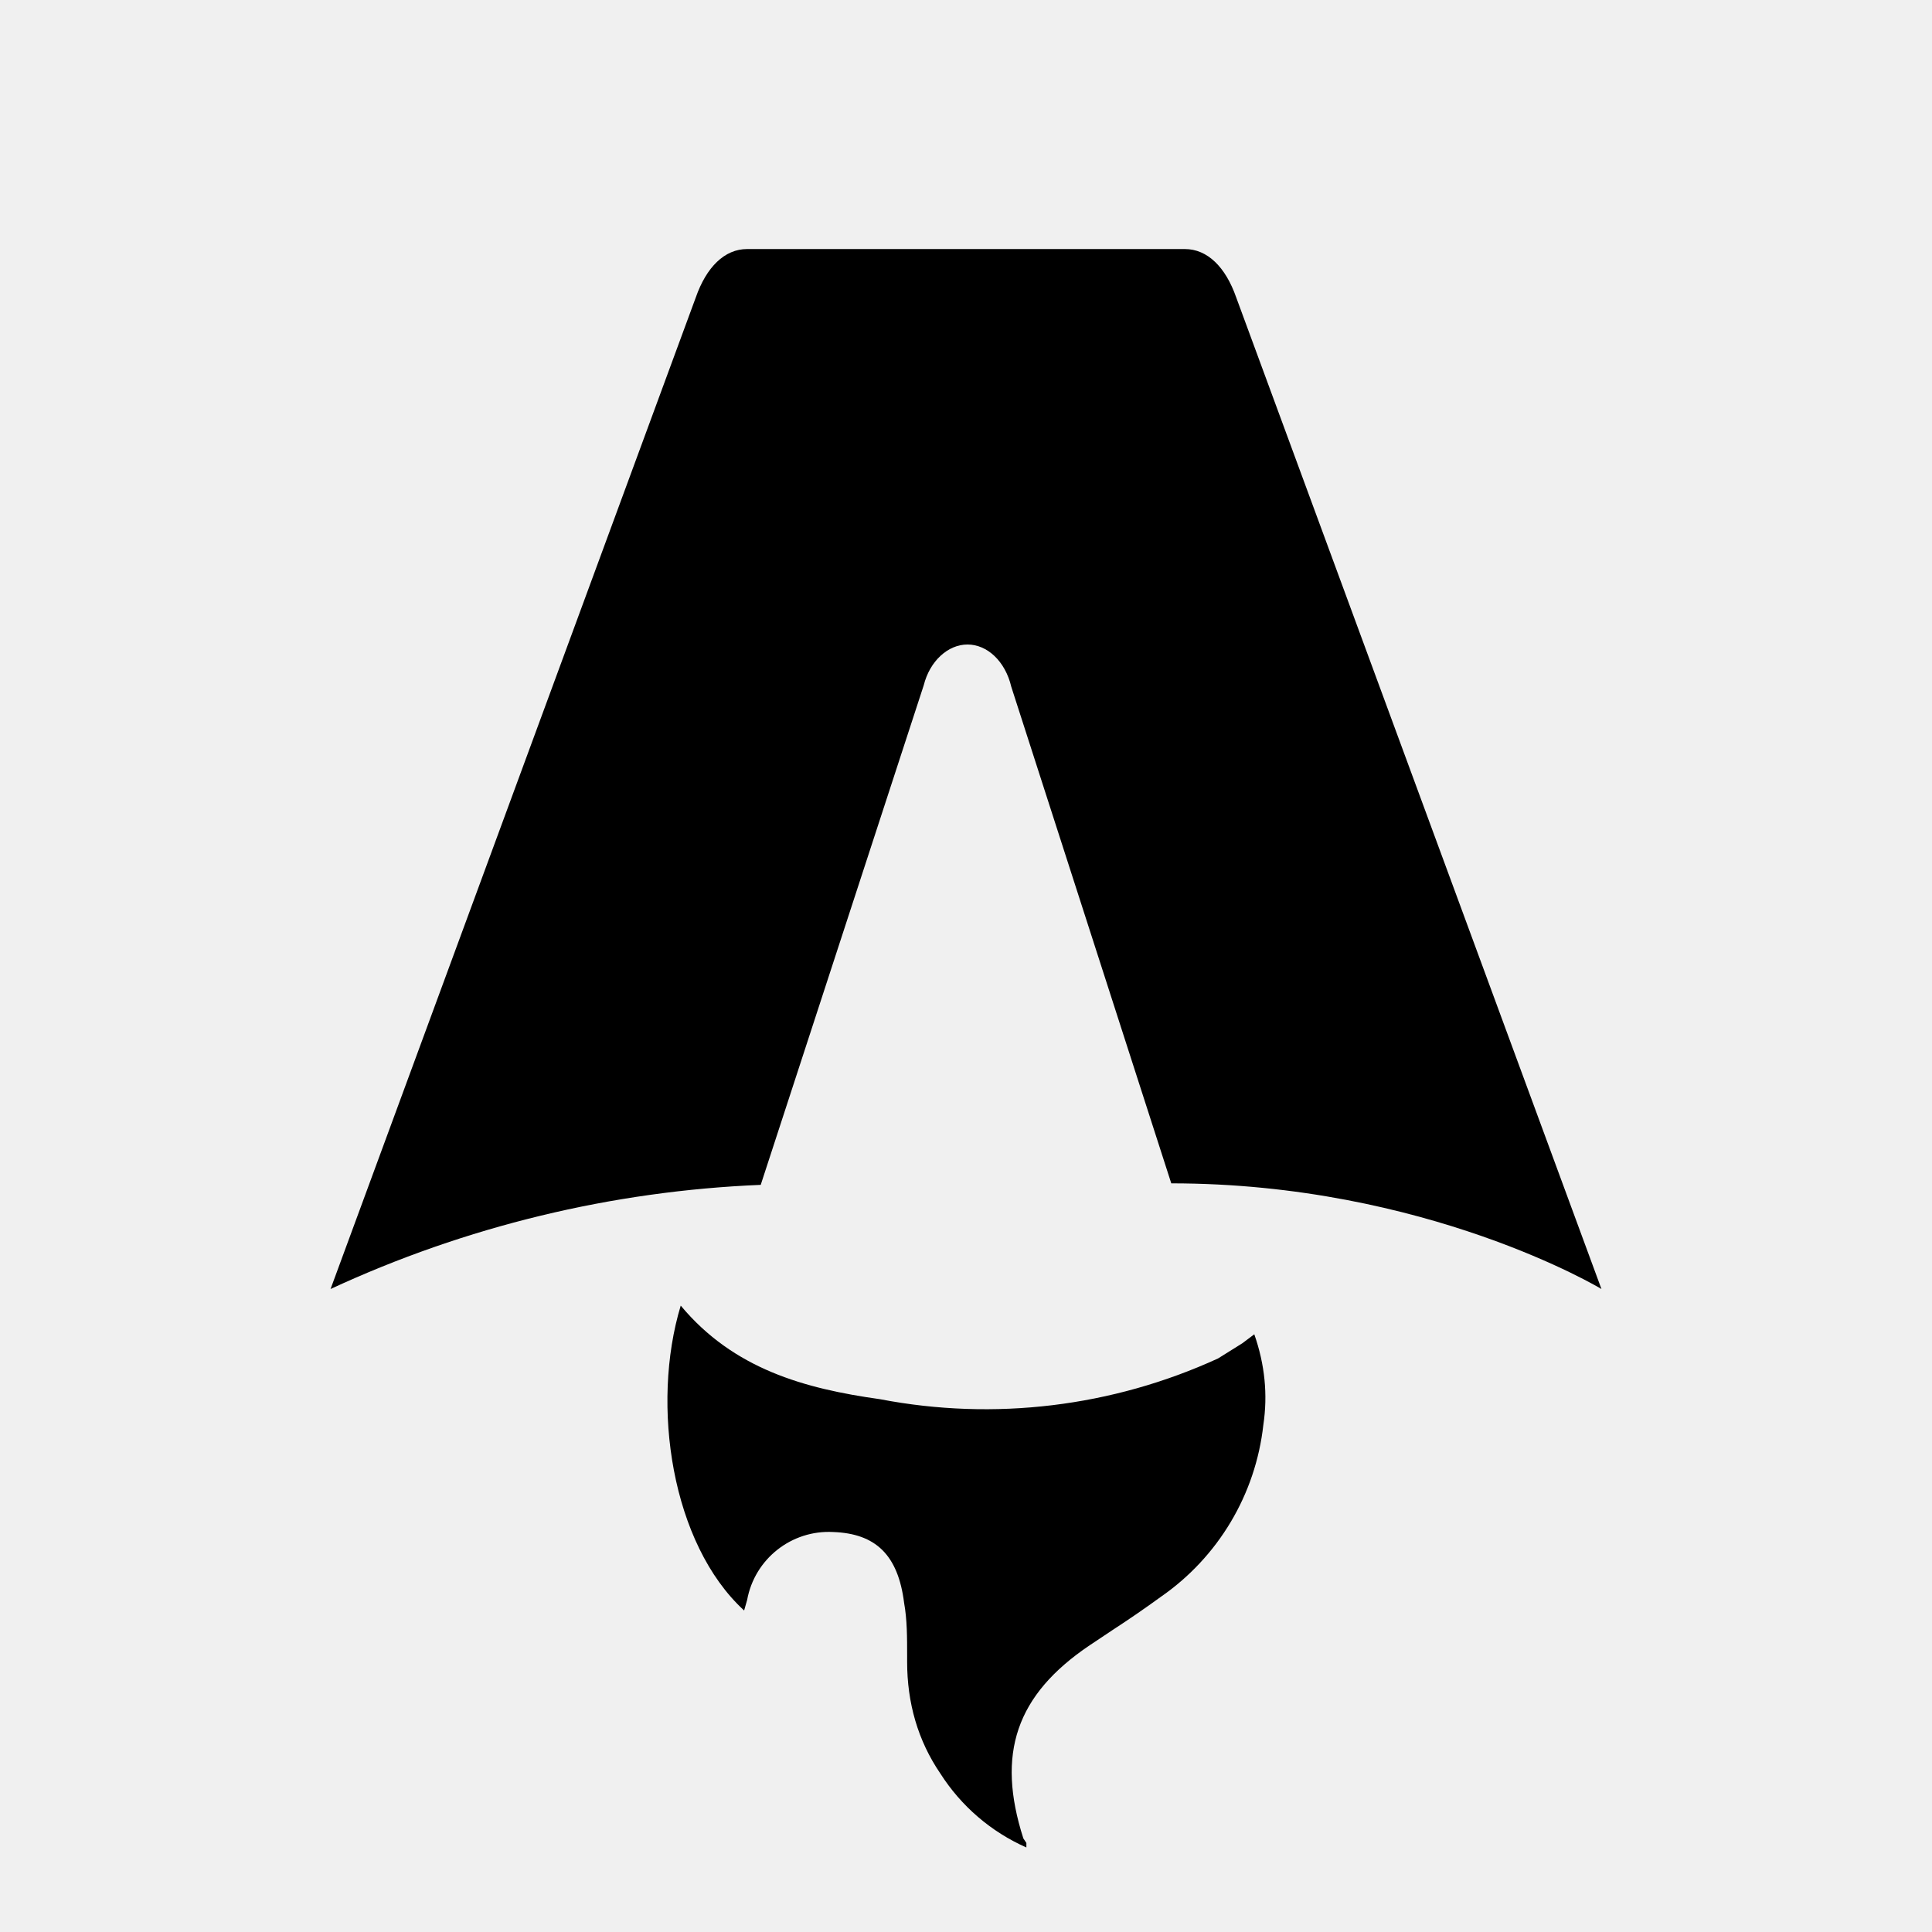
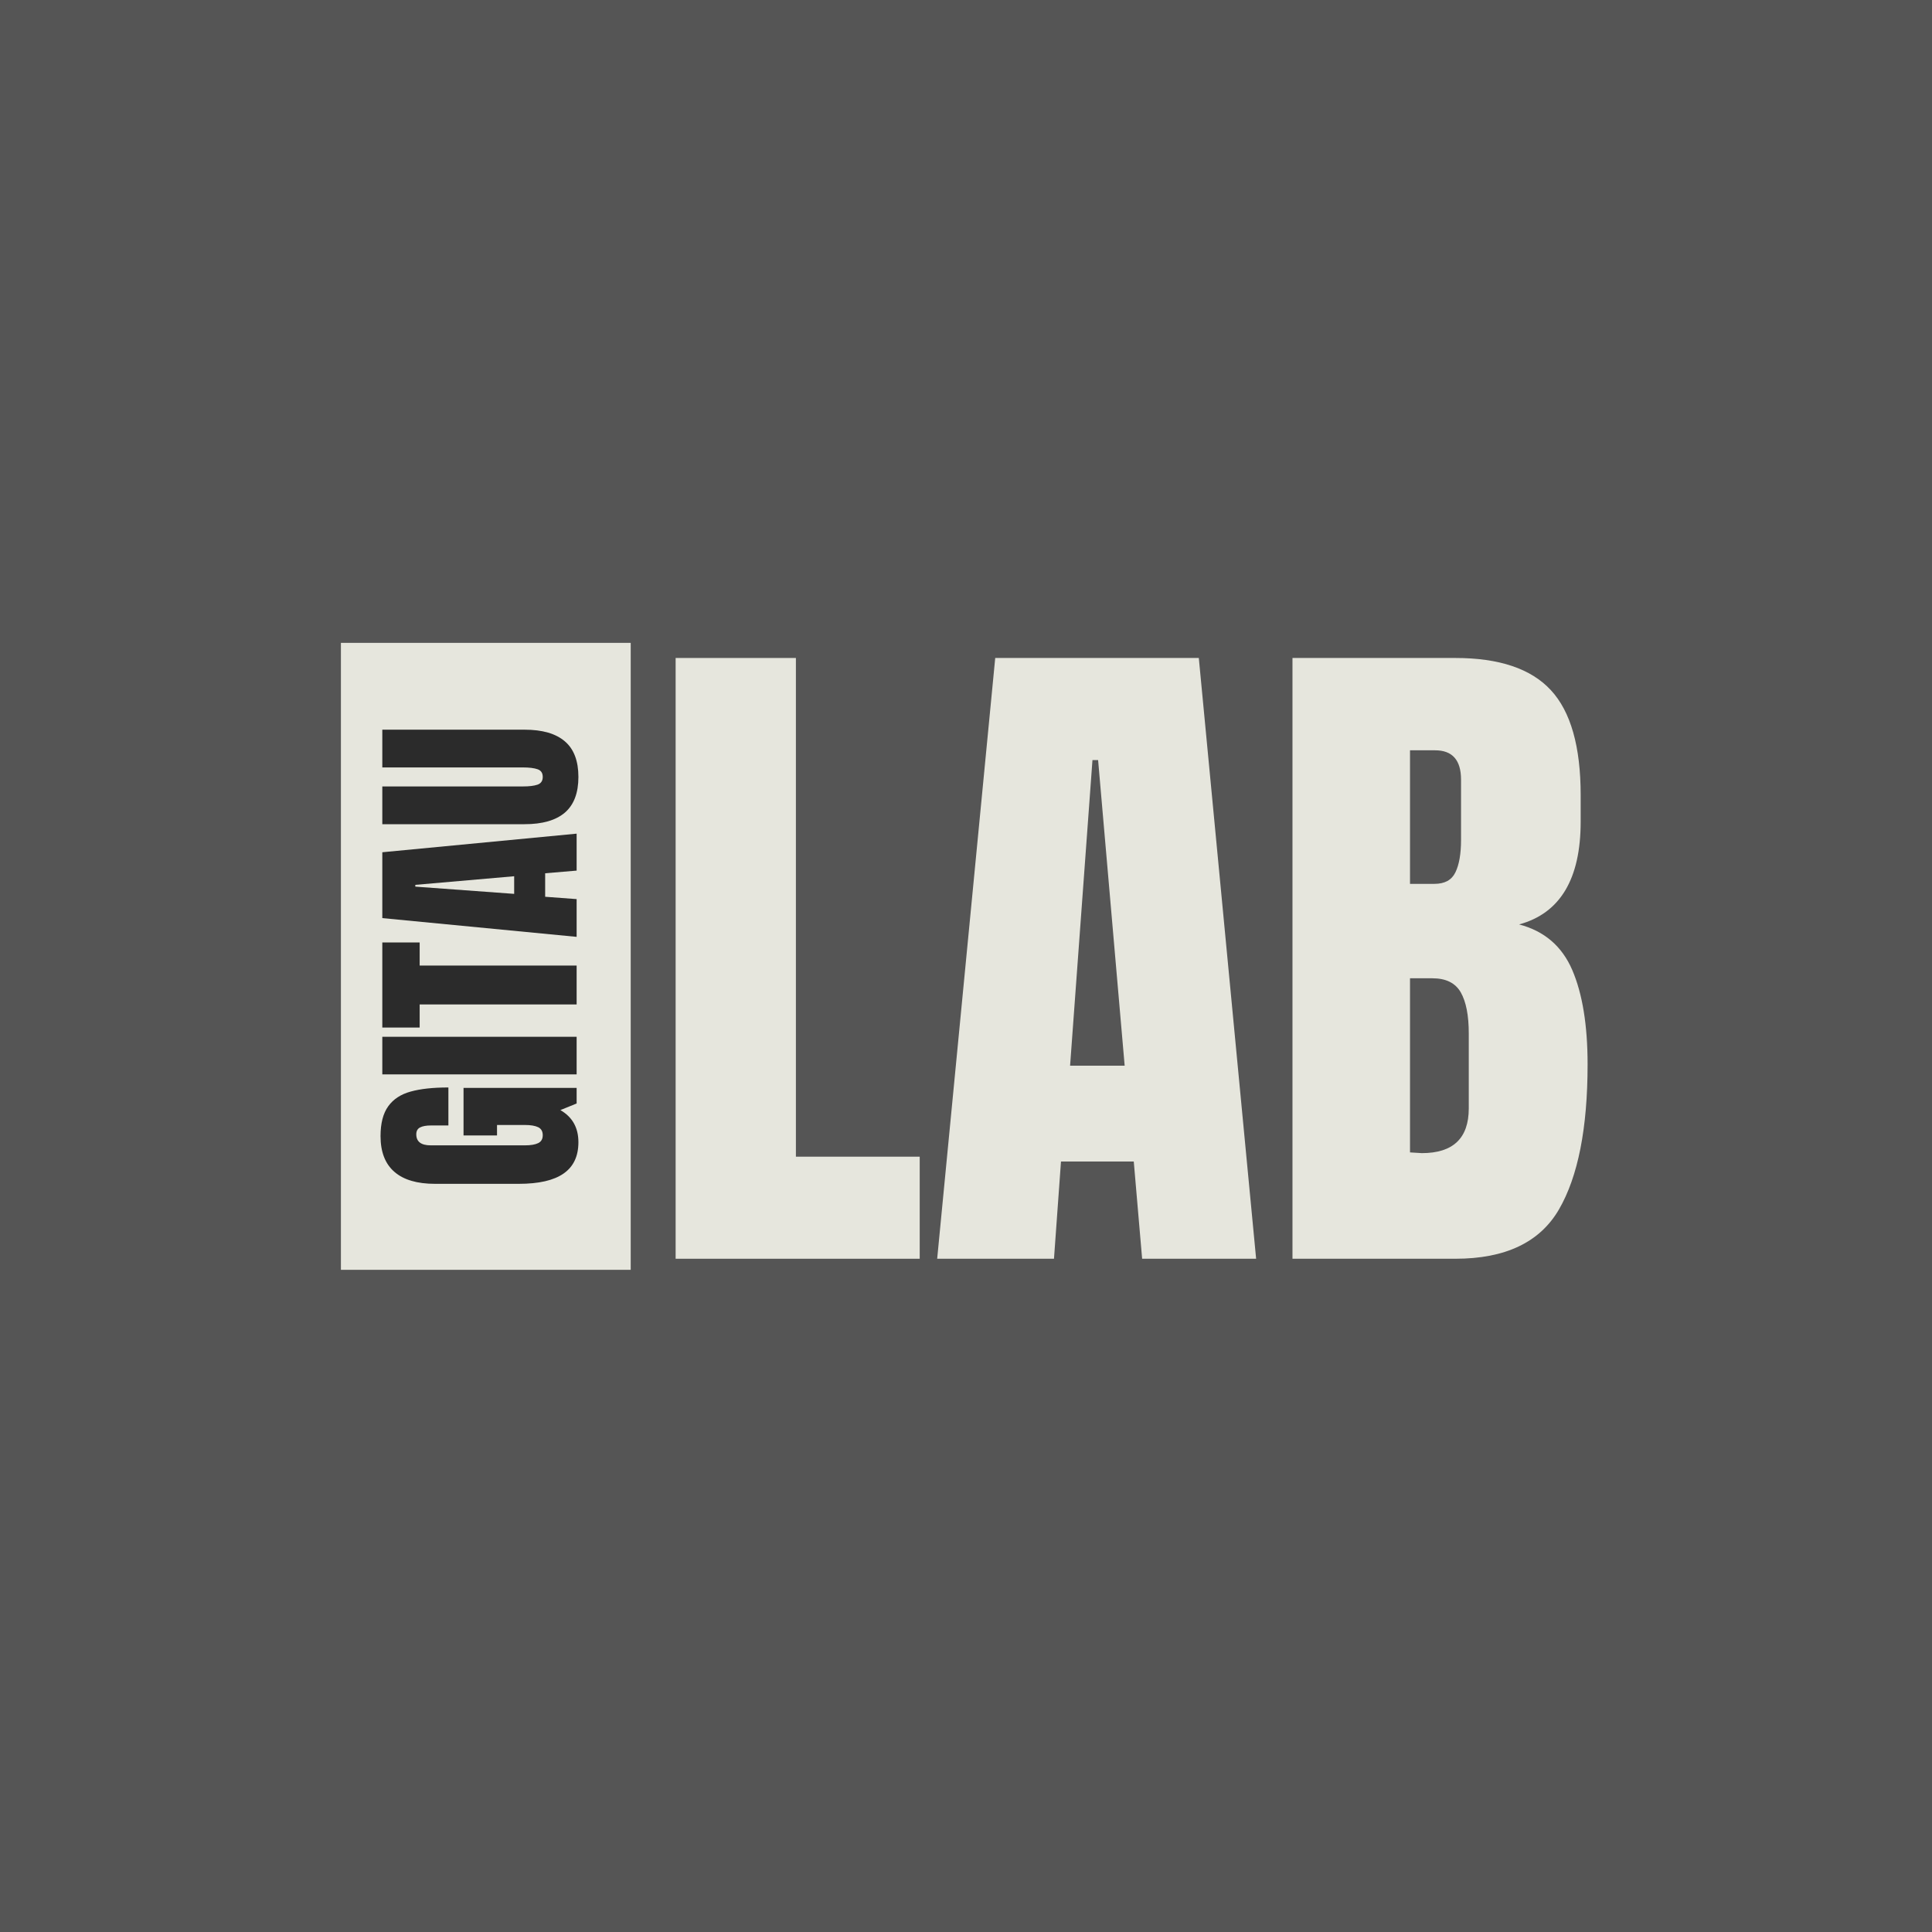
- <svg xmlns="http://www.w3.org/2000/svg" fill="none" viewBox="0 0 128 128">
-   <path d="M50.4 78.5a75.1 75.1 0 0 0-28.5 6.9l24.2-65.7c.7-2 1.9-3.2 3.4-3.2h29c1.5 0 2.7 1.2 3.4 3.2l24.2 65.7s-11.6-7-28.5-7L67 45.5c-.4-1.7-1.6-2.8-2.9-2.8-1.3 0-2.5 1.1-2.9 2.7L50.4 78.5Zm-1.1 28.2Zm-4.2-20.2c-2 6.6-.6 15.8 4.2 20.2a17.5 17.5 0 0 1 .2-.7 5.5 5.5 0 0 1 5.7-4.5c2.8.1 4.3 1.5 4.7 4.7.2 1.1.2 2.3.2 3.5v.4c0 2.7.7 5.2 2.2 7.4a13 13 0 0 0 5.7 4.9v-.3l-.2-.3c-1.8-5.6-.5-9.5 4.4-12.8l1.5-1a73 73 0 0 0 3.2-2.2 16 16 0 0 0 6.8-11.4c.3-2 .1-4-.6-6l-.8.6-1.6 1a37 37 0 0 1-22.4 2.7c-5-.7-9.7-2-13.2-6.2Z" />
-   <style>
-         path { fill: #000; }
-         @media (prefers-color-scheme: dark) {
-             path { fill: #FFF; }
-         }
-     </style>
+ <svg xmlns="http://www.w3.org/2000/svg" version="1.1" width="1000" height="1000">
+   <rect width="1000" height="1000" rx="0" ry="0" fill="#555555" />
+   <g transform="matrix(2,0,0,2,0.9044571,4.992195)">
+     <svg version="1.1" width="500" height="500">
+       <svg width="500" zoomAndPan="magnify" viewBox="0 0 375 375" height="500" preserveAspectRatio="xMidYMid meet" version="1.0">
+         <defs>
+           <g />
+           <clipPath id="922beb713b">
+             <path d="M 65.832 122.91 L 122.082 122.91 L 122.082 244.602 L 65.832 244.602 Z M 65.832 122.91 " clip-rule="nonzero" />
+           </clipPath>
+         </defs>
+         <g fill="#e6e6dd" fill-opacity="1">
+           <g transform="translate(125.6442, 242.4501)">
+             <g>
+               <path d="M 5.156 0 L 5.156 -116.609 L 28.5 -116.609 L 28.5 -19.812 L 52.531 -19.812 L 52.531 0 Z M 5.156 0 " />
+             </g>
+           </g>
+         </g>
+         <g fill="#e6e6dd" fill-opacity="1">
+           <g transform="translate(179.5361, 242.4501)">
+             <g>
+               <path d="M 2.031 0 L 13.297 -116.609 L 52.812 -116.609 L 63.938 0 L 41.812 0 L 40.188 -18.875 L 26.062 -18.875 L 24.703 0 Z M 27.828 -37.469 L 38.422 -37.469 L 33.266 -96.797 L 32.172 -96.797 Z M 27.828 -37.469 " />
+             </g>
+           </g>
+         </g>
+         <g fill="#e6e6dd" fill-opacity="1">
+           <g transform="translate(245.3738, 242.4501)">
+             <g>
+               <path d="M 5.156 -116.609 L 36.781 -116.609 C 45.289 -116.609 51.469 -114.523 55.312 -110.359 C 59.164 -106.203 61.094 -99.414 61.094 -90 L 61.094 -84.844 C 61.094 -73.707 57.109 -67.055 49.141 -64.891 C 54.023 -63.617 57.461 -60.676 59.453 -56.062 C 61.441 -51.445 62.438 -45.336 62.438 -37.734 C 62.438 -25.336 60.582 -15.945 56.875 -9.562 C 53.164 -3.188 46.469 0 36.781 0 L 5.156 0 Z M 32.719 -72.766 C 34.707 -72.766 36.062 -73.508 36.781 -75 C 37.508 -76.488 37.875 -78.594 37.875 -81.312 L 37.875 -92.984 C 37.875 -96.785 36.195 -98.688 32.844 -98.688 L 27.969 -98.688 L 27.969 -72.766 Z M 30.266 -20.5 C 36.336 -20.5 39.375 -23.395 39.375 -29.188 L 39.375 -43.719 C 39.375 -47.238 38.852 -49.906 37.812 -51.719 C 36.77 -53.531 34.938 -54.438 32.312 -54.438 L 27.969 -54.438 L 27.969 -20.641 Z M 30.266 -20.5 " />
+             </g>
+           </g>
+         </g>
+         <g clip-path="url(#922beb713b)">
+           <path fill="#e6e6dd" d="M 65.832 122.91 L 122.082 122.91 L 122.082 244.602 L 65.832 244.602 Z M 65.832 122.91 " fill-opacity="1" fill-rule="nonzero" />
+         </g>
+         <g fill="#2b2b2b" fill-opacity="1">
+           <g transform="translate(111.5857, 229.2674)">
+             <g>
+               <path d="M 0.344 -9.438 C 0.344 -6.719 -0.613 -4.691 -2.531 -3.359 C -4.445 -2.023 -7.348 -1.359 -11.234 -1.359 L -27.484 -1.359 C -30.961 -1.359 -33.594 -2.133 -35.375 -3.688 C -37.164 -5.238 -38.062 -7.551 -38.062 -10.625 C -38.062 -13.113 -37.562 -15.047 -36.562 -16.422 C -35.57 -17.797 -34.125 -18.742 -32.219 -19.266 C -30.32 -19.797 -27.879 -20.062 -24.891 -20.062 L -24.891 -12.688 L -28.281 -12.688 C -29.188 -12.688 -29.883 -12.562 -30.375 -12.312 C -30.875 -12.062 -31.125 -11.613 -31.125 -10.969 C -31.125 -9.539 -30.188 -8.828 -28.312 -8.828 L -10.047 -8.828 C -8.91 -8.828 -8.047 -8.973 -7.453 -9.266 C -6.867 -9.555 -6.578 -10.066 -6.578 -10.797 C -6.578 -11.535 -6.867 -12.051 -7.453 -12.344 C -8.047 -12.633 -8.91 -12.781 -10.047 -12.781 L -15.453 -12.781 L -15.453 -10.75 L -21.953 -10.75 L -21.953 -19.984 L 0 -19.984 L 0 -16.953 L -3.156 -15.672 C -0.82 -14.328 0.344 -12.25 0.344 -9.438 Z M 0.344 -9.438 " />
+             </g>
+           </g>
+         </g>
+         <g fill="#2b2b2b" fill-opacity="1">
+           <g transform="translate(111.5857, 207.9766)">
+             <g>
+               <path d="M 0 -1.312 L -37.719 -1.312 L -37.719 -8.609 L 0 -8.609 Z M 0 -1.312 " />
+             </g>
+           </g>
+         </g>
+         <g fill="#2b2b2b" fill-opacity="1">
+           <g transform="translate(111.5857, 198.0116)">
+             <g>
+               <path d="M 0 -4.922 L -30.469 -4.922 L -30.469 -0.438 L -37.719 -0.438 L -37.719 -16.953 L -30.469 -16.953 L -30.469 -12.469 L 0 -12.469 Z M 0 -4.922 " />
+             </g>
+           </g>
+         </g>
+         <g fill="#2b2b2b" fill-opacity="1">
+           <g transform="translate(111.5857, 180.6278)">
+             <g>
+               <path d="M 0 -0.656 L -37.719 -4.297 L -37.719 -17.078 L 0 -20.688 L 0 -13.516 L -6.109 -13 L -6.109 -8.438 L 0 -7.984 Z M -12.125 -9 L -12.125 -12.422 L -31.312 -10.75 L -31.312 -10.406 Z M -12.125 -9 " />
+             </g>
+           </g>
+         </g>
+         <g fill="#2b2b2b" fill-opacity="1">
+           <g transform="translate(111.5857, 159.3371)">
+             <g>
+               <path d="M 0.344 -10.406 C 0.344 -7.301 -0.531 -4.992 -2.281 -3.484 C -4.039 -1.984 -6.645 -1.234 -10.094 -1.234 L -37.719 -1.234 L -37.719 -8.562 L -10.406 -8.562 C -9.207 -8.562 -8.27 -8.676 -7.594 -8.906 C -6.914 -9.145 -6.578 -9.645 -6.578 -10.406 C -6.578 -11.164 -6.906 -11.66 -7.562 -11.891 C -8.227 -12.129 -9.176 -12.25 -10.406 -12.25 L -37.719 -12.25 L -37.719 -19.578 L -10.094 -19.578 C -6.645 -19.578 -4.039 -18.82 -2.281 -17.312 C -0.531 -15.812 0.344 -13.508 0.344 -10.406 Z M 0.344 -10.406 " />
+             </g>
+           </g>
+         </g>
+       </svg>
+     </svg>
+   </g>
</svg>
